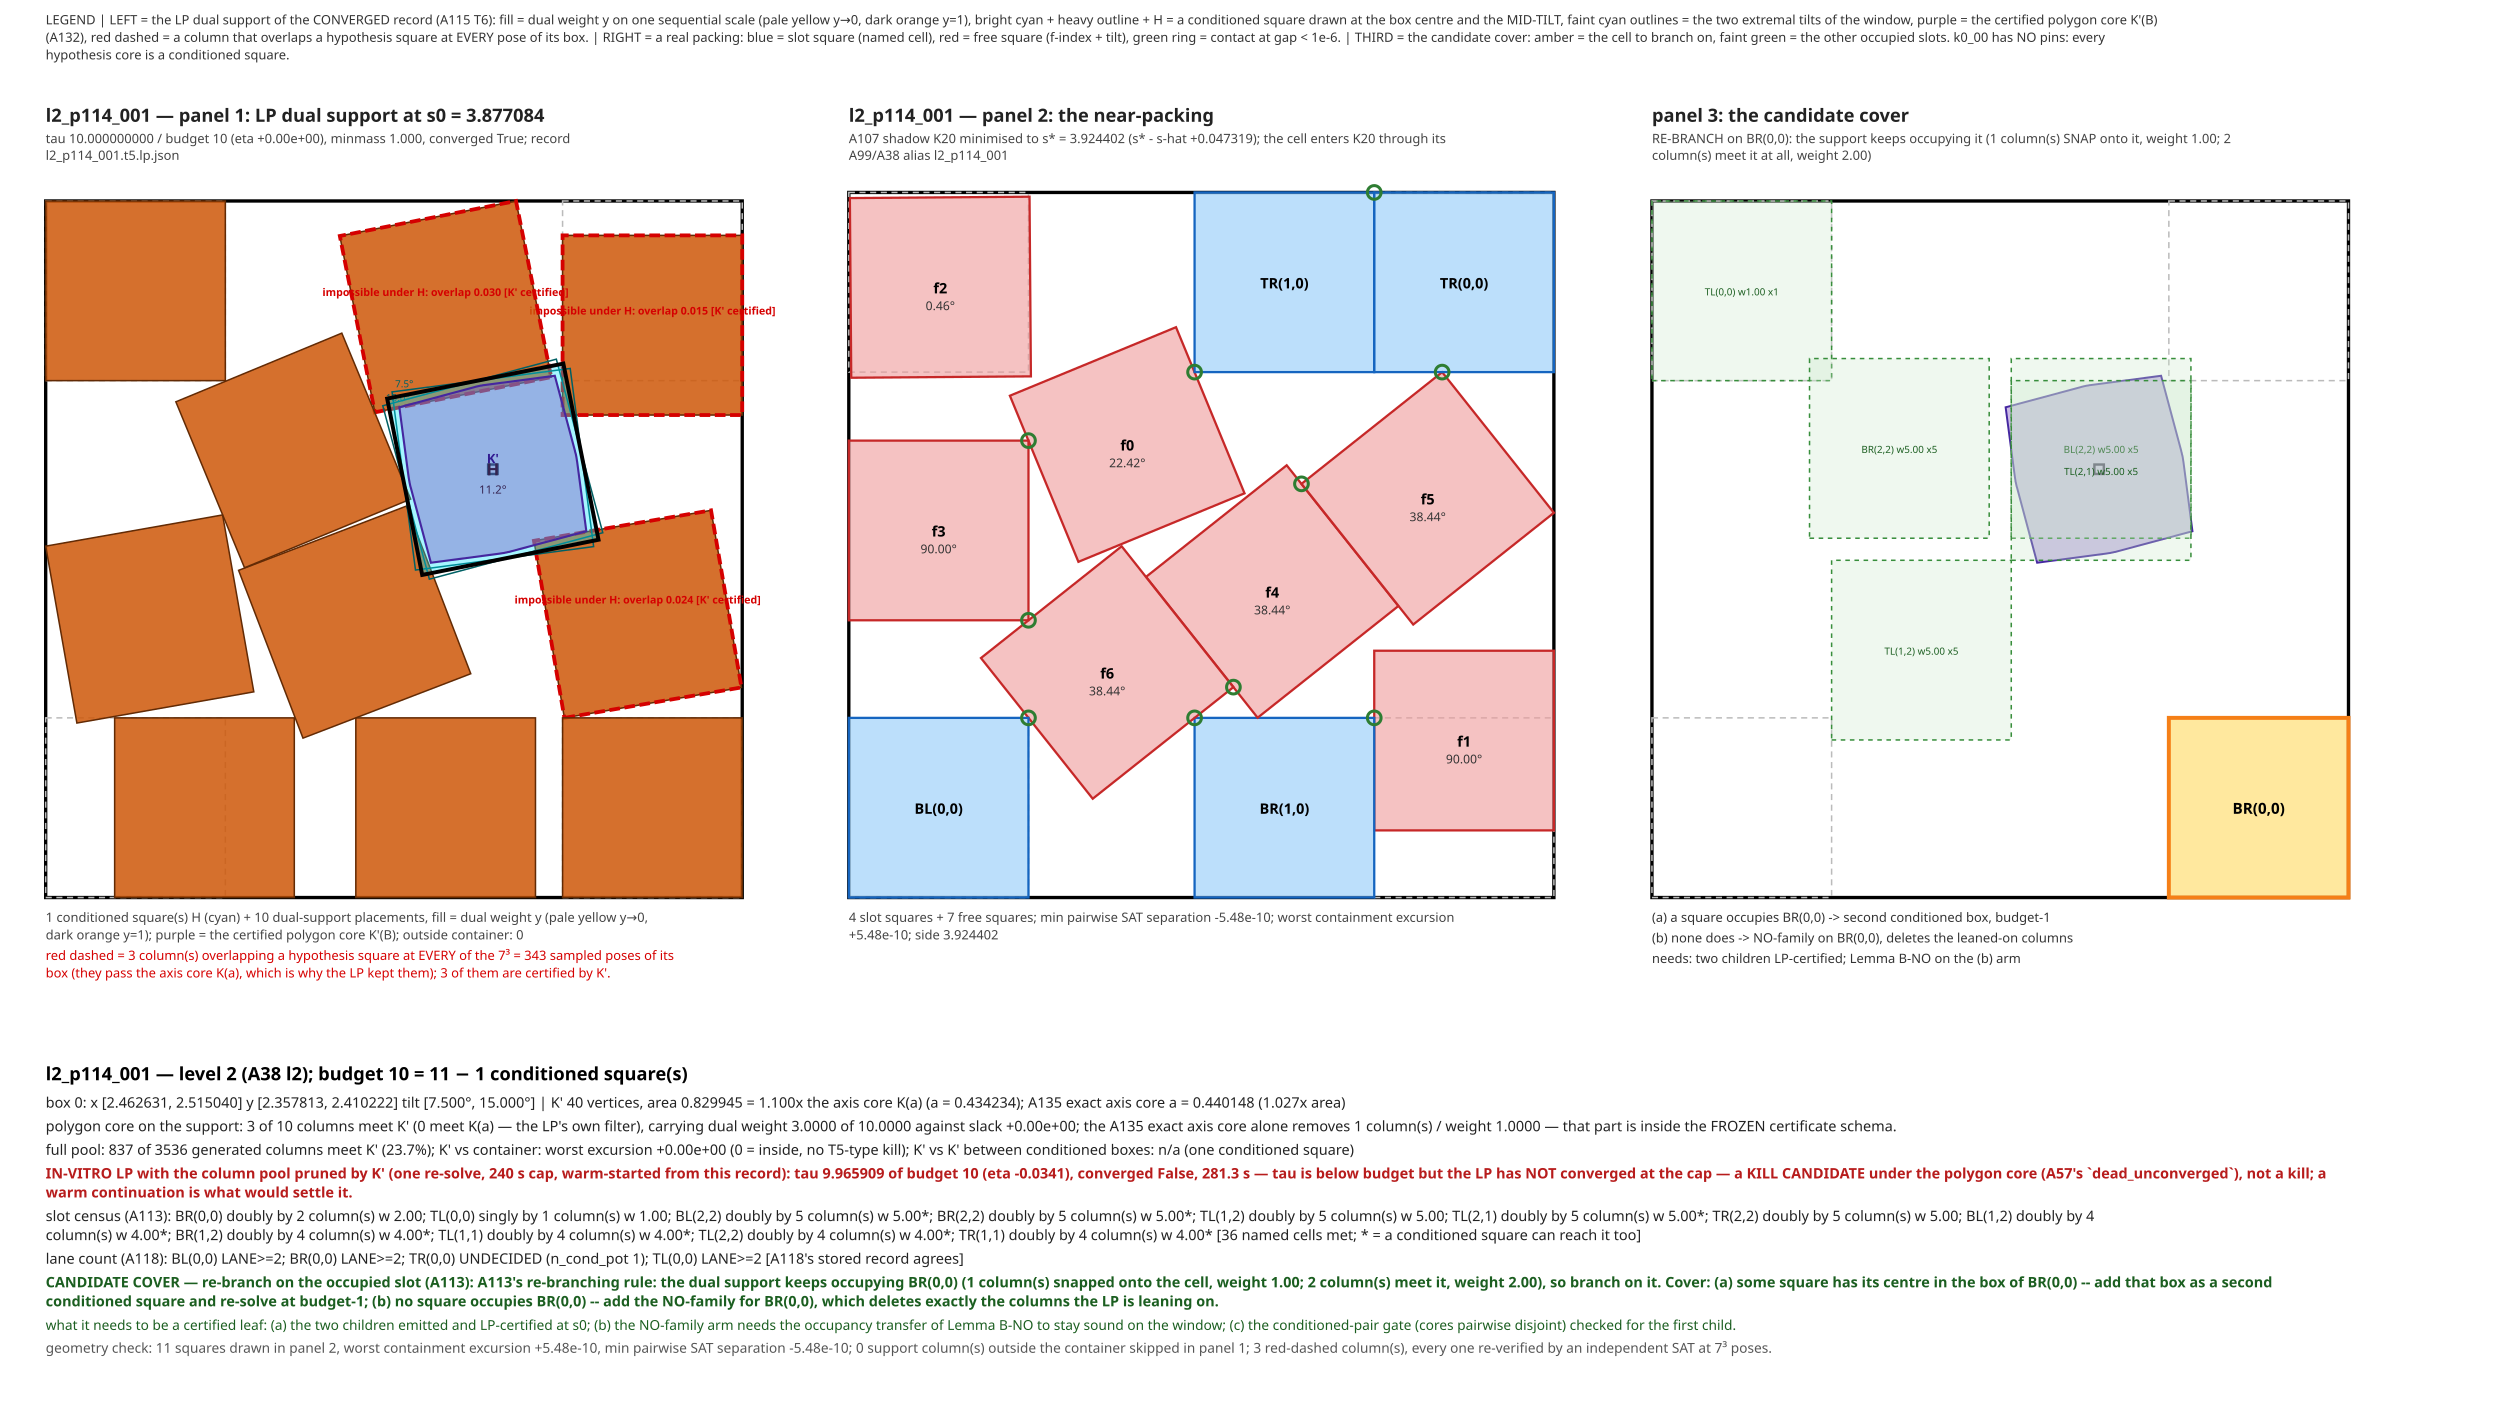
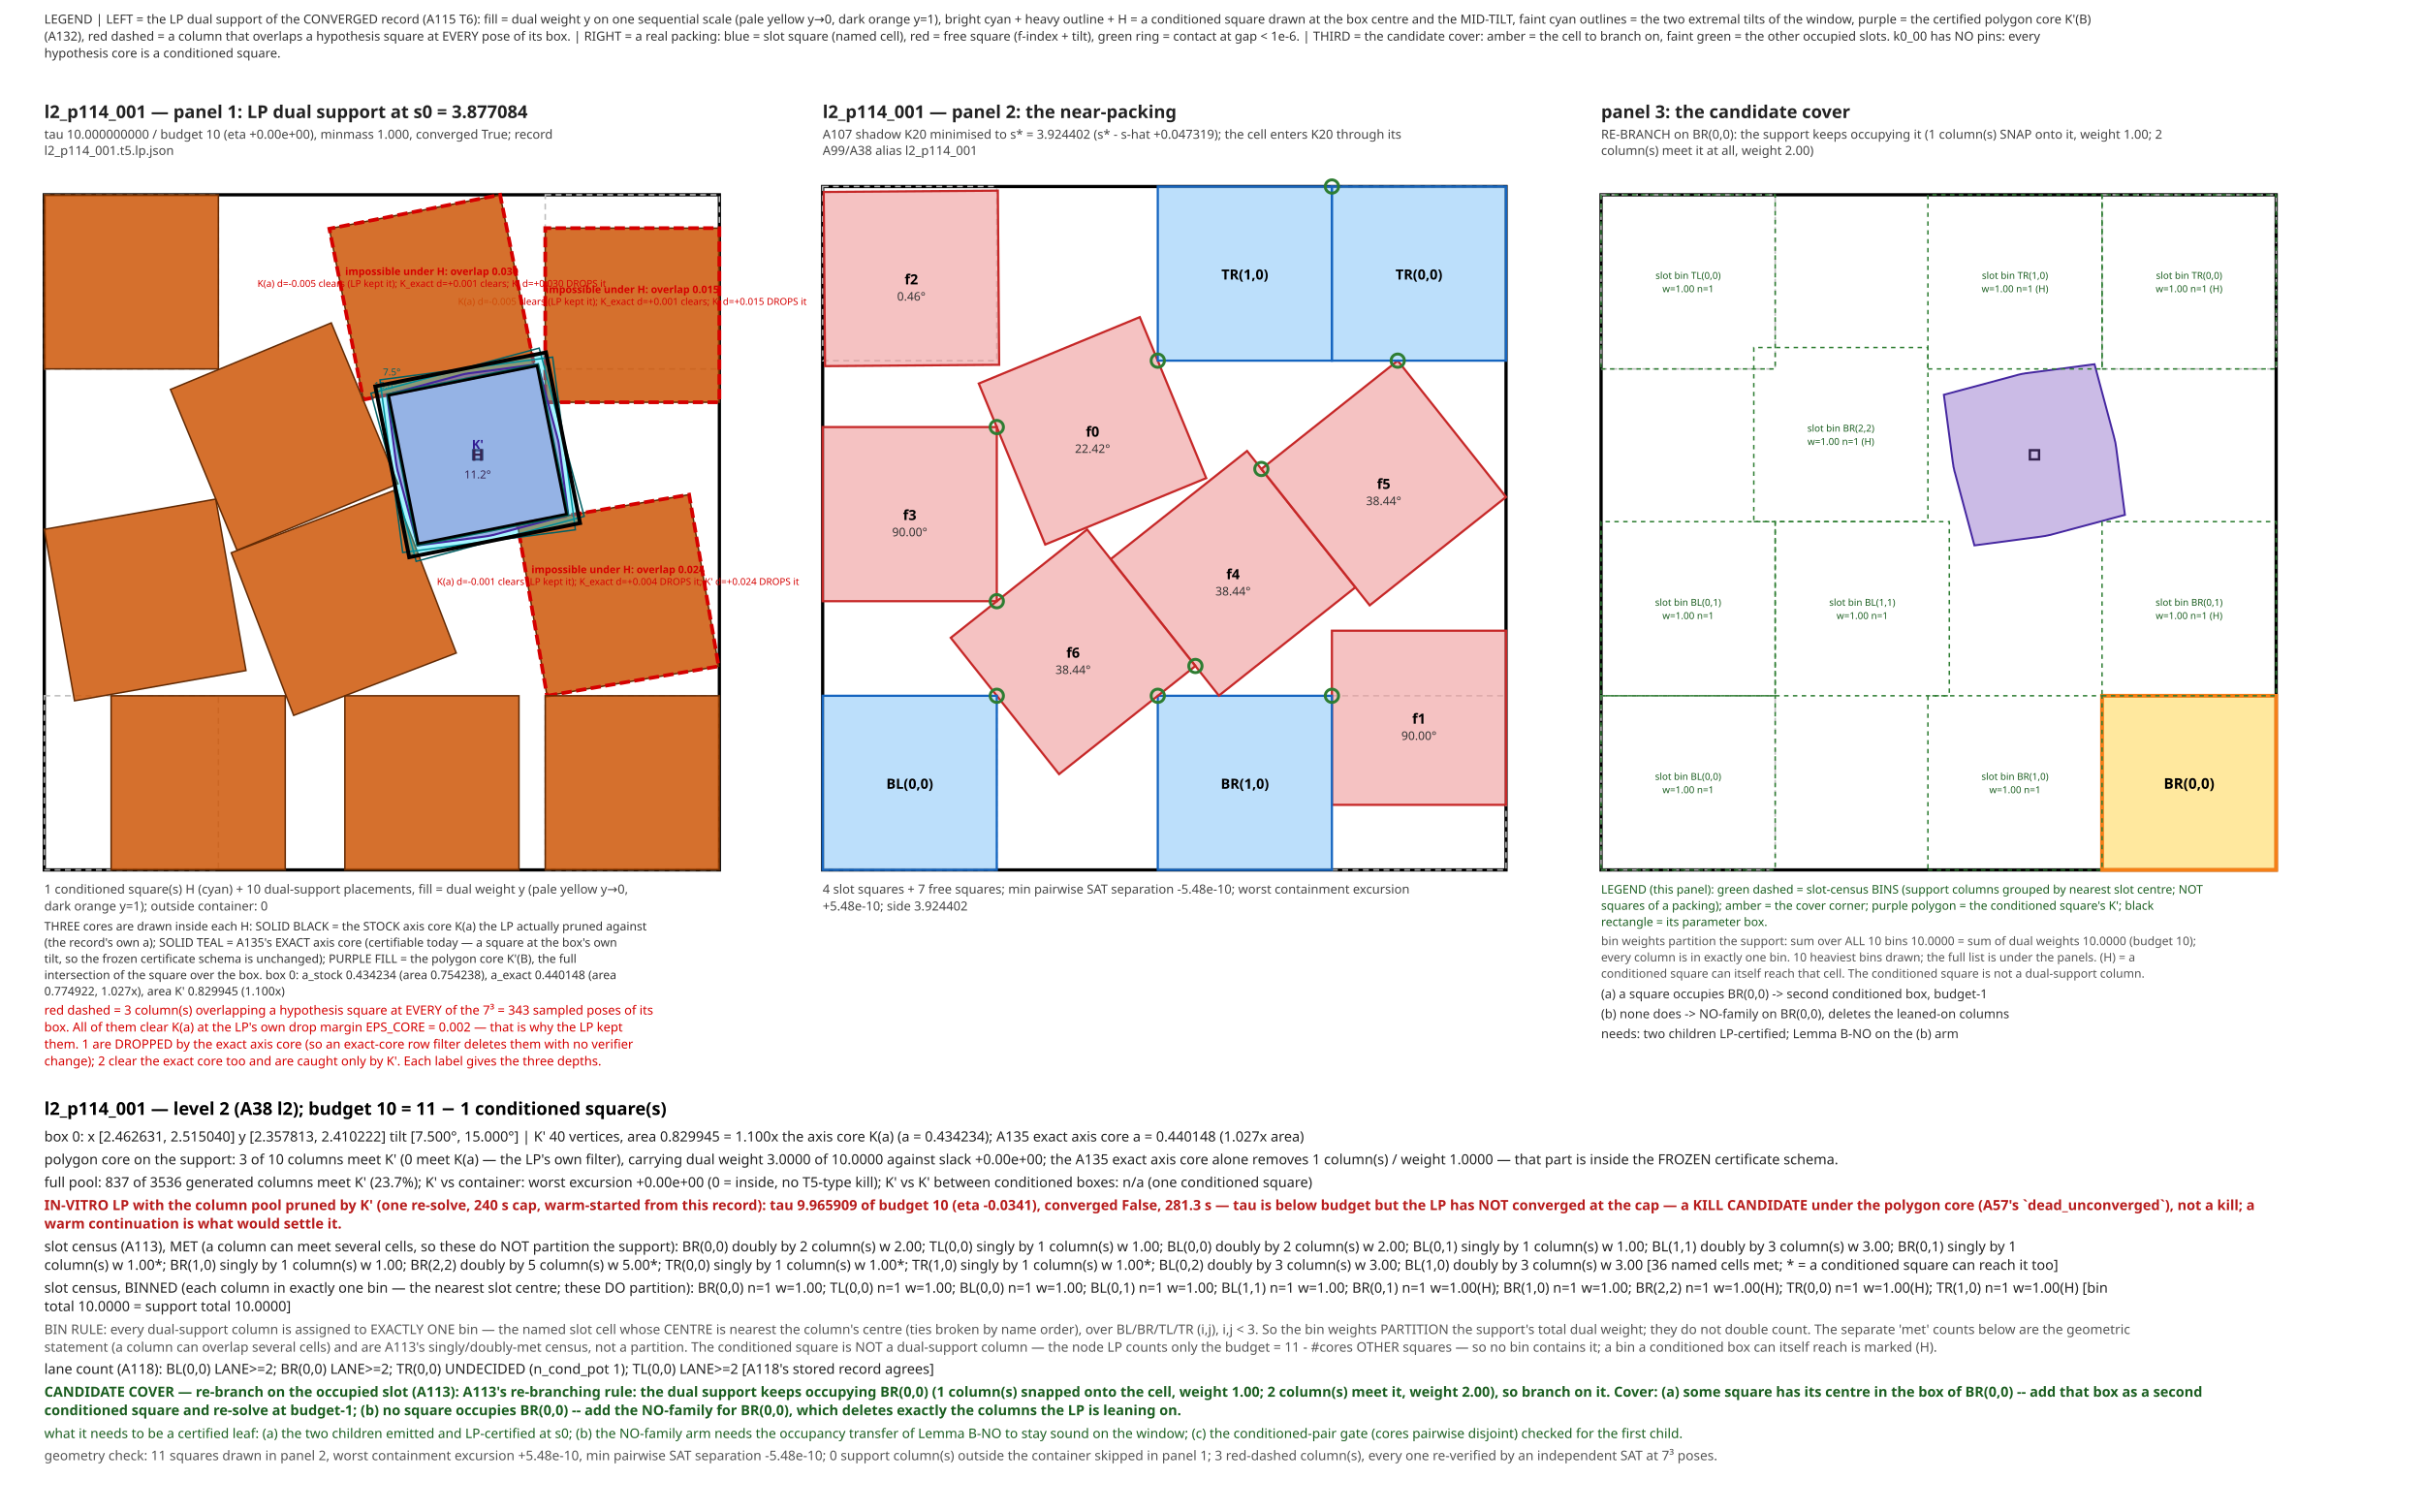
- <svg xmlns="http://www.w3.org/2000/svg" width="1642" height="923" font-family="Segoe UI, sans-serif" style="background:#fff">
+ <svg xmlns="http://www.w3.org/2000/svg" width="1642" height="1024" font-family="Segoe UI, sans-serif" style="background:#fff">
  <text x="30.0" y="16.0" font-size="8.5" fill="#333" text-anchor="start">LEGEND | LEFT = the LP dual support of the CONVERGED record (A115 T6): fill = dual weight y on one sequential scale (pale yellow y→0, dark orange y=1), bright cyan + heavy outline + H = a conditioned square drawn at the box centre and the MID-TILT, faint cyan outlines = the two extremal tilts of the window, purple = the certified polygon core K'(B)</text>
  <text x="30.0" y="27.5" font-size="8.5" fill="#333" text-anchor="start">(A132), red dashed = a column that overlaps a hypothesis square at EVERY pose of its box. | RIGHT = a real packing: blue = slot square (named cell), red = free square (f-index + tilt), green ring = contact at gap &lt; 1e-6. | THIRD = the candidate cover: amber = the cell to branch on, faint green = the other occupied slots. k0_00 has NO pins: every</text>
  <text x="30.0" y="39.0" font-size="8.5" fill="#333" text-anchor="start">hypothesis core is a conditioned square.</text>
  <text x="30.0" y="80.0" font-size="12" fill="#222" text-anchor="start" font-weight="bold">l2_p114_001 — panel 1: LP dual support at s0 = 3.877084</text>
  <text x="30.0" y="94.0" font-size="8.5" fill="#444" text-anchor="start">tau 10.000000000 / budget 10 (eta +0.00e+00), minmass 1.000, converged True; record</text>
  <text x="30.0" y="105.0" font-size="8.5" fill="#444" text-anchor="start">l2_p114_001.t5.lp.json</text>
  <rect x="30" y="132.0" width="457.5" height="457.5" fill="none" stroke="#000" stroke-width="2.2" />
  <rect x="30.0" y="471.5" width="118" height="118" fill="none" stroke="#bbb" stroke-width="1" stroke-dasharray="4,3" />
  <rect x="369.5" y="471.5" width="118" height="118" fill="none" stroke="#bbb" stroke-width="1" stroke-dasharray="4,3" />
  <rect x="30.0" y="132.0" width="118" height="118" fill="none" stroke="#bbb" stroke-width="1" stroke-dasharray="4,3" />
  <rect x="369.5" y="132.0" width="118" height="118" fill="none" stroke="#bbb" stroke-width="1" stroke-dasharray="4,3" />
  <polygon points="30.0,250.0 148.0,250.0 148.0,132.0 30.0,132.0" fill="hsl(24,92%,42%)" fill-opacity="0.85" stroke="hsl(24,92%,20%)" stroke-width="1.0" />
  <polygon points="370.7,471.5 487.0,451.5 467.0,335.2 350.7,355.2" fill="hsl(24,92%,42%)" fill-opacity="0.85" stroke="hsl(24,92%,20%)" stroke-width="1.0" />
  <polygon points="370.7,471.5 487.0,451.5 467.0,335.2 350.7,355.2" fill="none" fill-opacity="0.00" stroke="#d50000" stroke-width="2.5" stroke-dasharray="7,3" />
-   <text x="418.8" y="396.4" font-size="7.0" fill="#d50000" text-anchor="middle" font-weight="bold">impossible under H: overlap 0.024  [K' certified]</text>
+   <text x="418.8" y="388.4" font-size="7.0" fill="#d50000" text-anchor="middle" font-weight="bold">impossible under H: overlap 0.024</text>
+   <text x="418.8" y="396.4" font-size="6.5" fill="#d50000" text-anchor="middle">K(a) d=-0.001 clears (LP kept it); K_exact d=+0.004 DROPS it; K' d=+0.024 DROPS it</text>
  <polygon points="75.3,589.5 193.3,589.5 193.3,471.5 75.3,471.5" fill="hsl(24,92%,42%)" fill-opacity="0.85" stroke="hsl(24,92%,20%)" stroke-width="1.0" />
  <polygon points="233.7,589.5 351.7,589.5 351.7,471.5 233.7,471.5" fill="hsl(24,92%,42%)" fill-opacity="0.85" stroke="hsl(24,92%,20%)" stroke-width="1.0" />
  <polygon points="199.0,484.8 309.2,442.5 266.9,332.4 156.7,374.6" fill="hsl(24,92%,42%)" fill-opacity="0.85" stroke="hsl(24,92%,20%)" stroke-width="1.0" />
  <polygon points="369.5,272.6 487.5,272.6 487.5,154.6 369.5,154.6" fill="hsl(24,92%,42%)" fill-opacity="0.85" stroke="hsl(24,92%,20%)" stroke-width="1.0" />
  <polygon points="369.5,272.6 487.5,272.6 487.5,154.6 369.5,154.6" fill="none" fill-opacity="0.00" stroke="#d50000" stroke-width="2.5" stroke-dasharray="7,3" />
-   <text x="428.5" y="206.6" font-size="7.0" fill="#d50000" text-anchor="middle" font-weight="bold">impossible under H: overlap 0.015  [K' certified]</text>
+   <text x="428.5" y="198.6" font-size="7.0" fill="#d50000" text-anchor="middle" font-weight="bold">impossible under H: overlap 0.015</text>
+   <text x="428.5" y="206.6" font-size="6.5" fill="#d50000" text-anchor="middle">K(a) d=-0.005 clears (LP kept it); K_exact d=+0.001 clears; K' d=+0.015 DROPS it</text>
  <polygon points="50.5,474.9 166.7,454.4 146.2,338.2 30.0,358.7" fill="hsl(24,92%,42%)" fill-opacity="0.85" stroke="hsl(24,92%,20%)" stroke-width="1.0" />
  <polygon points="369.5,589.5 487.5,589.5 487.5,471.5 369.5,471.5" fill="hsl(24,92%,42%)" fill-opacity="0.85" stroke="hsl(24,92%,20%)" stroke-width="1.0" />
  <polygon points="246.2,270.8 362.0,247.7 338.9,132.0 223.2,155.0" fill="hsl(24,92%,42%)" fill-opacity="0.85" stroke="hsl(24,92%,20%)" stroke-width="1.0" />
  <polygon points="246.2,270.8 362.0,247.7 338.9,132.0 223.2,155.0" fill="none" fill-opacity="0.00" stroke="#d50000" stroke-width="2.5" stroke-dasharray="7,3" />
-   <text x="292.6" y="194.4" font-size="7.0" fill="#d50000" text-anchor="middle" font-weight="bold">impossible under H: overlap 0.030  [K' certified]</text>
+   <text x="292.6" y="186.4" font-size="7.0" fill="#d50000" text-anchor="middle" font-weight="bold">impossible under H: overlap 0.030</text>
+   <text x="292.6" y="194.4" font-size="6.5" fill="#d50000" text-anchor="middle">K(a) d=-0.005 clears (LP kept it); K_exact d=+0.001 clears; K' d=+0.030 DROPS it</text>
  <polygon points="160.6,372.9 269.7,327.8 224.5,218.8 115.5,263.9" fill="hsl(24,92%,42%)" fill-opacity="0.85" stroke="hsl(24,92%,20%)" stroke-width="1.0" />
  <rect x="320.6" y="305.1" width="6.2" height="6.2" fill="none" stroke="#000" stroke-width="1.6" />
  <polygon points="272.9,374.4 389.9,359.0 374.5,242.0 257.5,257.4" fill="#00e5ff" fill-opacity="0.00" stroke="#006064" stroke-width="1.0" />
  <text x="259.5" y="254.4" font-size="6.5" fill="#006064" text-anchor="start">7.5°</text>
  <polygon points="282.0,380.4 395.9,349.9 365.4,235.9 251.4,266.5" fill="#00e5ff" fill-opacity="0.00" stroke="#006064" stroke-width="1.0" />
  <text x="253.4" y="263.5" font-size="6.5" fill="#006064" text-anchor="start">15.0°</text>
  <polygon points="277.3,377.6 393.1,354.5 370.0,238.8 254.3,261.8" fill="#00e5ff" fill-opacity="0.35" stroke="#000" stroke-width="2.6" />
  <text x="323.7" y="312.2" font-size="11" fill="#000" text-anchor="middle" font-weight="bold">H</text>
  <text x="323.7" y="324.2" font-size="7.5" fill="#000" text-anchor="middle">11.2°</text>
  <polygon points="262.3,267.5 268.3,312.8 268.5,314.1 268.7,315.3 268.9,316.3 269.0,317.0 269.2,317.9 269.4,318.9 269.6,319.7 269.8,320.3 283.0,369.6 328.3,363.6 328.9,363.5 330.2,363.3 331.0,363.2 331.8,363.0 332.9,362.8 333.6,362.6 334.4,362.5 335.8,362.1 385.1,348.9 379.1,303.5 378.9,302.3 378.8,301.6 378.6,300.3 378.4,299.3 378.2,298.3 378.0,297.6 377.7,296.6 377.6,296.0 364.4,246.8 319.0,252.8 318.3,252.9 317.3,253.0 316.5,253.2 315.6,253.3 314.7,253.5 313.8,253.7 312.5,254.0 311.5,254.3" fill="#7e57c2" fill-opacity="0.42" stroke="#4527a0" stroke-width="1.4" />
+   <polygon points="282.9,369.3 384.8,349.0 364.5,247.1 262.6,267.4" fill="none" fill-opacity="0.00" stroke="#00695c" stroke-width="1.8" />
+   <polygon points="283.4,368.4 383.9,348.4 363.9,247.9 263.4,267.9" fill="none" fill-opacity="0.00" stroke="#000000" stroke-width="1.8" />
  <text x="323.7" y="304.2" font-size="8.5" fill="#311b92" text-anchor="middle" font-weight="bold">K'</text>
  <text x="30.0" y="605.5" font-size="8.5" fill="#444" text-anchor="start">1 conditioned square(s) H (cyan) + 10 dual-support placements, fill = dual weight y (pale yellow y→0,</text>
-   <text x="30.0" y="617.0" font-size="8.5" fill="#444" text-anchor="start">dark orange y=1); purple = the certified polygon core K'(B); outside container: 0</text>
-   <text x="30.0" y="630.5" font-size="8.5" fill="#d50000" text-anchor="start">red dashed = 3 column(s) overlapping a hypothesis square at EVERY of the 7³ = 343 sampled poses of its</text>
-   <text x="30.0" y="642.0" font-size="8.5" fill="#d50000" text-anchor="start">box (they pass the axis core K(a), which is why the LP kept them); 3 of them are certified by K'.</text>
+   <text x="30.0" y="617.0" font-size="8.5" fill="#444" text-anchor="start">dark orange y=1); outside container: 0</text>
+   <text x="30.0" y="630.5" font-size="8.0" fill="#333" text-anchor="start">THREE cores are drawn inside each H: SOLID BLACK = the STOCK axis core K(a) the LP actually pruned against</text>
+   <text x="30.0" y="641.5" font-size="8.0" fill="#333" text-anchor="start">(the record's own a); SOLID TEAL = A135's EXACT axis core (certifiable today — a square at the box's own</text>
+   <text x="30.0" y="652.5" font-size="8.0" fill="#333" text-anchor="start">tilt, so the frozen certificate schema is unchanged); PURPLE FILL = the polygon core K'(B), the full</text>
+   <text x="30.0" y="663.5" font-size="8.0" fill="#333" text-anchor="start">intersection of the square over the box. box 0: a_stock 0.434234 (area 0.754238), a_exact 0.440148 (area</text>
+   <text x="30.0" y="674.5" font-size="8.0" fill="#333" text-anchor="start">0.774922, 1.027x), area K' 0.829945 (1.100x)</text>
+   <text x="30.0" y="687.5" font-size="8.5" fill="#d50000" text-anchor="start">red dashed = 3 column(s) overlapping a hypothesis square at EVERY of the 7³ = 343 sampled poses of its</text>
+   <text x="30.0" y="699.0" font-size="8.5" fill="#d50000" text-anchor="start">box. All of them clear K(a) at the LP's own drop margin EPS_CORE = 0.002 — that is why the LP kept</text>
+   <text x="30.0" y="710.5" font-size="8.5" fill="#d50000" text-anchor="start">them. 1 are DROPPED by the exact axis core (so an exact-core row filter deletes them with no verifier</text>
+   <text x="30.0" y="722.0" font-size="8.5" fill="#d50000" text-anchor="start">change); 2 clear the exact core too and are caught only by K'. Each label gives the three depths.</text>
  <text x="557.5" y="80.0" font-size="12" fill="#222" text-anchor="start" font-weight="bold">l2_p114_001 — panel 2: the near-packing</text>
  <text x="557.5" y="94.0" font-size="8.5" fill="#444" text-anchor="start">A107 shadow K20 minimised to s* = 3.924402 (s* - s-hat +0.047319); the cell enters K20 through its</text>
  <text x="557.5" y="105.0" font-size="8.5" fill="#444" text-anchor="start">A99/A38 alias l2_p114_001</text>
  <rect x="557.496" y="126.4" width="463.1" height="463.1" fill="none" stroke="#000" stroke-width="2.2" />
  <rect x="557.5" y="471.5" width="118" height="118" fill="none" stroke="#bbb" stroke-width="1" stroke-dasharray="4,3" />
  <rect x="902.6" y="471.5" width="118" height="118" fill="none" stroke="#bbb" stroke-width="1" stroke-dasharray="4,3" />
  <rect x="557.5" y="126.4" width="118" height="118" fill="none" stroke="#bbb" stroke-width="1" stroke-dasharray="4,3" />
  <rect x="902.6" y="126.4" width="118" height="118" fill="none" stroke="#bbb" stroke-width="1" stroke-dasharray="4,3" />
  <polygon points="708.3,369.0 817.4,324.0 772.4,214.9 663.3,259.9" fill="#ef9a9a" fill-opacity="0.60" stroke="#c62828" stroke-width="1.5" />
  <text x="740.4" y="295.9" font-size="9.5" fill="#000" text-anchor="middle" font-weight="bold">f0</text>
  <text x="740.4" y="306.9" font-size="8" fill="#333" text-anchor="middle">22.42°</text>
  <polygon points="784.6,244.4 902.6,244.4 902.6,126.4 784.6,126.4" fill="#90caf9" fill-opacity="0.60" stroke="#1565c0" stroke-width="1.5" />
  <text x="843.6" y="189.4" font-size="9.5" fill="#000" text-anchor="middle" font-weight="bold">TR(1,0)</text>
  <polygon points="902.6,545.4 1020.6,545.4 1020.6,427.4 902.6,427.4" fill="#ef9a9a" fill-opacity="0.60" stroke="#c62828" stroke-width="1.5" />
  <text x="961.6" y="490.4" font-size="9.5" fill="#000" text-anchor="middle" font-weight="bold">f1</text>
  <text x="961.6" y="501.4" font-size="8" fill="#333" text-anchor="middle">90.00°</text>
  <polygon points="559.1,248.1 677.1,247.2 676.2,129.2 558.2,130.1" fill="#ef9a9a" fill-opacity="0.60" stroke="#c62828" stroke-width="1.5" />
  <text x="617.6" y="192.7" font-size="9.5" fill="#000" text-anchor="middle" font-weight="bold">f2</text>
  <text x="617.6" y="203.7" font-size="8" fill="#333" text-anchor="middle">0.46°</text>
  <polygon points="784.6,589.5 902.6,589.5 902.6,471.5 784.6,471.5" fill="#90caf9" fill-opacity="0.60" stroke="#1565c0" stroke-width="1.5" />
  <text x="843.6" y="534.5" font-size="9.5" fill="#000" text-anchor="middle" font-weight="bold">BR(1,0)</text>
  <polygon points="557.5,407.4 675.5,407.4 675.5,289.4 557.5,289.4" fill="#ef9a9a" fill-opacity="0.60" stroke="#c62828" stroke-width="1.5" />
  <text x="616.5" y="352.4" font-size="9.5" fill="#000" text-anchor="middle" font-weight="bold">f3</text>
  <text x="616.5" y="363.4" font-size="8" fill="#333" text-anchor="middle">90.00°</text>
  <polygon points="826.0,471.4 918.5,398.0 845.1,305.6 752.7,378.9" fill="#ef9a9a" fill-opacity="0.60" stroke="#c62828" stroke-width="1.5" />
  <text x="835.6" y="392.5" font-size="9.5" fill="#000" text-anchor="middle" font-weight="bold">f4</text>
  <text x="835.6" y="403.5" font-size="8" fill="#333" text-anchor="middle">38.44°</text>
  <polygon points="928.2,410.2 1020.6,336.8 947.2,244.4 854.8,317.8" fill="#ef9a9a" fill-opacity="0.60" stroke="#c62828" stroke-width="1.5" />
  <text x="937.7" y="331.3" font-size="9.5" fill="#000" text-anchor="middle" font-weight="bold">f5</text>
  <text x="937.7" y="342.3" font-size="8" fill="#333" text-anchor="middle">38.44°</text>
  <polygon points="717.7,524.6 810.1,451.3 736.7,358.8 644.3,432.2" fill="#ef9a9a" fill-opacity="0.60" stroke="#c62828" stroke-width="1.5" />
  <text x="727.2" y="445.7" font-size="9.5" fill="#000" text-anchor="middle" font-weight="bold">f6</text>
  <text x="727.2" y="456.7" font-size="8" fill="#333" text-anchor="middle">38.44°</text>
  <polygon points="557.5,589.5 675.5,589.5 675.5,471.5 557.5,471.5" fill="#90caf9" fill-opacity="0.60" stroke="#1565c0" stroke-width="1.5" />
  <text x="616.5" y="534.5" font-size="9.5" fill="#000" text-anchor="middle" font-weight="bold">BL(0,0)</text>
  <polygon points="902.6,244.4 1020.6,244.4 1020.6,126.4 902.6,126.4" fill="#90caf9" fill-opacity="0.60" stroke="#1565c0" stroke-width="1.5" />
  <text x="961.6" y="189.4" font-size="9.5" fill="#000" text-anchor="middle" font-weight="bold">TR(0,0)</text>
  <circle cx="784.6" cy="244.4" r="4.5" fill="none" stroke="#2e7d32" stroke-width="2" />
  <circle cx="675.5" cy="289.4" r="4.5" fill="none" stroke="#2e7d32" stroke-width="2" />
  <circle cx="902.6" cy="126.4" r="4.5" fill="none" stroke="#2e7d32" stroke-width="2" />
  <circle cx="902.6" cy="471.5" r="4.5" fill="none" stroke="#2e7d32" stroke-width="2" />
  <circle cx="784.6" cy="471.5" r="4.5" fill="none" stroke="#2e7d32" stroke-width="2" />
  <circle cx="675.5" cy="407.4" r="4.5" fill="none" stroke="#2e7d32" stroke-width="2" />
  <circle cx="854.8" cy="317.8" r="4.5" fill="none" stroke="#2e7d32" stroke-width="2" />
  <circle cx="810.1" cy="451.3" r="4.5" fill="none" stroke="#2e7d32" stroke-width="2" />
  <circle cx="947.2" cy="244.4" r="4.5" fill="none" stroke="#2e7d32" stroke-width="2" />
  <circle cx="675.5" cy="471.5" r="4.5" fill="none" stroke="#2e7d32" stroke-width="2" />
  <text x="557.5" y="605.5" font-size="8.5" fill="#444" text-anchor="start">4 slot squares + 7 free squares; min pairwise SAT separation -5.48e-10; worst containment excursion</text>
  <text x="557.5" y="617.0" font-size="8.5" fill="#444" text-anchor="start">+5.48e-10; side 3.924402</text>
  <text x="1085.0" y="80.0" font-size="12" fill="#222" text-anchor="start" font-weight="bold">panel 3: the candidate cover</text>
  <text x="1085.0" y="94.0" font-size="8.5" fill="#444" text-anchor="start">RE-BRANCH on BR(0,0): the support keeps occupying it (1 column(s) SNAP onto it, weight 1.00; 2</text>
  <text x="1085.0" y="105.0" font-size="8.5" fill="#444" text-anchor="start">column(s) meet it at all, weight 2.00)</text>
  <rect x="1084.992" y="132.0" width="457.5" height="457.5" fill="none" stroke="#000" stroke-width="2.2" />
  <rect x="1085.0" y="471.5" width="118" height="118" fill="none" stroke="#bbb" stroke-width="1" stroke-dasharray="4,3" />
  <rect x="1424.5" y="471.5" width="118" height="118" fill="none" stroke="#bbb" stroke-width="1" stroke-dasharray="4,3" />
  <rect x="1085.0" y="132.0" width="118" height="118" fill="none" stroke="#bbb" stroke-width="1" stroke-dasharray="4,3" />
  <rect x="1424.5" y="132.0" width="118" height="118" fill="none" stroke="#bbb" stroke-width="1" stroke-dasharray="4,3" />
  <rect x="1375.6" y="305.1" width="6.2" height="6.2" fill="none" stroke="#000" stroke-width="1.6" />
  <polygon points="1317.3,267.5 1323.3,312.8 1323.5,314.1 1323.7,315.3 1323.8,316.3 1324.0,317.0 1324.2,317.9 1324.4,318.9 1324.6,319.7 1324.8,320.3 1338.0,369.6 1383.3,363.6 1383.9,363.5 1385.2,363.3 1386.0,363.2 1386.8,363.0 1387.9,362.8 1388.6,362.6 1389.4,362.5 1390.8,362.1 1440.0,348.9 1434.1,303.5 1433.9,302.3 1433.8,301.6 1433.6,300.3 1433.4,299.3 1433.1,298.3 1433.0,297.6 1432.7,296.6 1432.6,296.0 1419.4,246.8 1374.0,252.8 1373.3,252.9 1372.3,253.0 1371.5,253.2 1370.6,253.3 1369.7,253.5 1368.8,253.7 1367.5,254.0 1366.5,254.3" fill="#7e57c2" fill-opacity="0.40" stroke="#4527a0" stroke-width="1.3" />
  <polygon points="1424.5,589.5 1542.5,589.5 1542.5,471.5 1424.5,471.5" fill="#ffd54f" fill-opacity="0.55" stroke="#f57f17" stroke-width="2.6" />
  <text x="1483.5" y="534.5" font-size="10" fill="#000" text-anchor="middle" font-weight="bold">BR(0,0)</text>
-   <polygon points="1085.0,250.0 1203.0,250.0 1203.0,132.0 1085.0,132.0" fill="#c8e6c9" fill-opacity="0.30" stroke="#388e3c" stroke-width="1.0" stroke-dasharray="3,3" />
-   <text x="1144.0" y="194.0" font-size="6.5" fill="#1b5e20" text-anchor="middle">TL(0,0) w1.00 x1</text>
-   <polygon points="1321.0,353.5 1439.0,353.5 1439.0,235.5 1321.0,235.5" fill="#c8e6c9" fill-opacity="0.30" stroke="#388e3c" stroke-width="1.0" stroke-dasharray="3,3" />
-   <text x="1380.0" y="297.5" font-size="6.5" fill="#1b5e20" text-anchor="middle">BL(2,2) w5.00 x5</text>
-   <polygon points="1188.5,353.5 1306.5,353.5 1306.5,235.5 1188.5,235.5" fill="#c8e6c9" fill-opacity="0.30" stroke="#388e3c" stroke-width="1.0" stroke-dasharray="3,3" />
-   <text x="1247.5" y="297.5" font-size="6.5" fill="#1b5e20" text-anchor="middle">BR(2,2) w5.00 x5</text>
-   <polygon points="1203.0,486.0 1321.0,486.0 1321.0,368.0 1203.0,368.0" fill="#c8e6c9" fill-opacity="0.30" stroke="#388e3c" stroke-width="1.0" stroke-dasharray="3,3" />
-   <text x="1262.0" y="430.0" font-size="6.5" fill="#1b5e20" text-anchor="middle">TL(1,2) w5.00 x5</text>
-   <polygon points="1321.0,368.0 1439.0,368.0 1439.0,250.0 1321.0,250.0" fill="#c8e6c9" fill-opacity="0.30" stroke="#388e3c" stroke-width="1.0" stroke-dasharray="3,3" />
-   <text x="1380.0" y="312.0" font-size="6.5" fill="#1b5e20" text-anchor="middle">TL(2,1) w5.00 x5</text>
-   <text x="1085.0" y="605.5" font-size="8.5" fill="#333" text-anchor="start">(a) a square occupies BR(0,0) -&gt; second conditioned box, budget-1</text>
-   <text x="1085.0" y="619.0" font-size="8.5" fill="#333" text-anchor="start">(b) none does -&gt; NO-family on BR(0,0), deletes the leaned-on columns</text>
-   <text x="1085.0" y="632.5" font-size="8.5" fill="#333" text-anchor="start">needs: two children LP-certified; Lemma B-NO on the (b) arm</text>
-   <text x="30.0" y="709.5" font-size="12" fill="#000" text-anchor="start" font-weight="bold">l2_p114_001 — level 2 (A38 l2); budget 10 = 11 − 1 conditioned square(s)</text>
-   <text x="30.0" y="727.5" font-size="9.5" fill="#222" text-anchor="start">box 0: x [2.462631, 2.515040] y [2.357813, 2.410222] tilt [7.500°, 15.000°] | K' 40 vertices, area 0.829945 = 1.100x the axis core K(a) (a = 0.434234); A135 exact axis core a = 0.440148 (1.027x area)</text>
-   <text x="30.0" y="743.0" font-size="9.5" fill="#222" text-anchor="start">polygon core on the support: 3 of 10 columns meet K' (0 meet K(a) — the LP's own filter), carrying dual weight 3.0000 of 10.0000 against slack +0.00e+00; the A135 exact axis core alone removes 1 column(s) / weight 1.0000 — that part is inside the FROZEN certificate schema.</text>
-   <text x="30.0" y="758.5" font-size="9.5" fill="#222" text-anchor="start">full pool: 837 of 3536 generated columns meet K' (23.7%); K' vs container: worst excursion +0.00e+00 (0 = inside, no T5-type kill); K' vs K' between conditioned boxes: n/a (one conditioned square)</text>
-   <text x="30.0" y="774.0" font-size="9.5" fill="#b71c1c" text-anchor="start" font-weight="bold">IN-VITRO LP with the column pool pruned by K' (one re-solve, 240 s cap, warm-started from this record): tau 9.965909 of budget 10 (eta -0.0341), converged False, 281.3 s — tau is below budget but the LP has NOT converged at the cap — a KILL CANDIDATE under the polygon core (A57's `dead_unconverged`), not a kill; a</text>
-   <text x="30.0" y="786.5" font-size="9.5" fill="#b71c1c" text-anchor="start" font-weight="bold">warm continuation is what would settle it.</text>
-   <text x="30.0" y="802.0" font-size="9.5" fill="#222" text-anchor="start">slot census (A113): BR(0,0) doubly by 2 column(s) w 2.00; TL(0,0) singly by 1 column(s) w 1.00; BL(2,2) doubly by 5 column(s) w 5.00*; BR(2,2) doubly by 5 column(s) w 5.00*; TL(1,2) doubly by 5 column(s) w 5.00; TL(2,1) doubly by 5 column(s) w 5.00*; TR(2,2) doubly by 5 column(s) w 5.00; BL(1,2) doubly by 4</text>
-   <text x="30.0" y="814.5" font-size="9.5" fill="#222" text-anchor="start">column(s) w 4.00*; BR(1,2) doubly by 4 column(s) w 4.00*; TL(1,1) doubly by 4 column(s) w 4.00*; TL(2,2) doubly by 4 column(s) w 4.00*; TR(1,1) doubly by 4 column(s) w 4.00* [36 named cells met; * = a conditioned square can reach it too]</text>
-   <text x="30.0" y="830.0" font-size="9.5" fill="#222" text-anchor="start">lane count (A118): BL(0,0) LANE&gt;=2; BR(0,0) LANE&gt;=2; TR(0,0) UNDECIDED (n_cond_pot 1); TL(0,0) LANE&gt;=2 [A118's stored record agrees]</text>
-   <text x="30.0" y="845.5" font-size="9.5" fill="#1b5e20" text-anchor="start" font-weight="bold">CANDIDATE COVER — re-branch on the occupied slot (A113): A113's re-branching rule: the dual support keeps occupying BR(0,0) (1 column(s) snapped onto the cell, weight 1.00; 2 column(s) meet it, weight 2.00), so branch on it. Cover: (a) some square has its centre in the box of BR(0,0) -- add that box as a second</text>
-   <text x="30.0" y="858.0" font-size="9.5" fill="#1b5e20" text-anchor="start" font-weight="bold">conditioned square and re-solve at budget-1; (b) no square occupies BR(0,0) -- add the NO-family for BR(0,0), which deletes exactly the columns the LP is leaning on.</text>
-   <text x="30.0" y="873.5" font-size="9.0" fill="#1b5e20" text-anchor="start">what it needs to be a certified leaf: (a) the two children emitted and LP-certified at s0; (b) the NO-family arm needs the occupancy transfer of Lemma B-NO to stay sound on the window; (c) the conditioned-pair gate (cores pairwise disjoint) checked for the first child.</text>
-   <text x="30.0" y="888.5" font-size="9.0" fill="#555" text-anchor="start">geometry check: 11 squares drawn in panel 2, worst containment excursion +5.48e-10, min pairwise SAT separation -5.48e-10; 0 support column(s) outside the container skipped in panel 1; 3 red-dashed column(s), every one re-verified by an independent SAT at 7³ poses.</text>
+   <polygon points="1085.0,250.0 1203.0,250.0 1203.0,132.0 1085.0,132.0" fill="none" fill-opacity="0.00" stroke="#2e7d32" stroke-width="1.0" stroke-dasharray="3,3" />
+   <text x="1144.0" y="189.0" font-size="6.5" fill="#1b5e20" text-anchor="middle">slot bin TL(0,0)</text>
+   <text x="1144.0" y="198.0" font-size="6.5" fill="#1b5e20" text-anchor="middle">w=1.00 n=1</text>
+   <polygon points="1085.0,589.5 1203.0,589.5 1203.0,471.5 1085.0,471.5" fill="none" fill-opacity="0.00" stroke="#2e7d32" stroke-width="1.0" stroke-dasharray="3,3" />
+   <text x="1144.0" y="528.5" font-size="6.5" fill="#1b5e20" text-anchor="middle">slot bin BL(0,0)</text>
+   <text x="1144.0" y="537.5" font-size="6.5" fill="#1b5e20" text-anchor="middle">w=1.00 n=1</text>
+   <polygon points="1085.0,471.5 1203.0,471.5 1203.0,353.5 1085.0,353.5" fill="none" fill-opacity="0.00" stroke="#2e7d32" stroke-width="1.0" stroke-dasharray="3,3" />
+   <text x="1144.0" y="410.5" font-size="6.5" fill="#1b5e20" text-anchor="middle">slot bin BL(0,1)</text>
+   <text x="1144.0" y="419.5" font-size="6.5" fill="#1b5e20" text-anchor="middle">w=1.00 n=1</text>
+   <polygon points="1203.0,471.5 1321.0,471.5 1321.0,353.5 1203.0,353.5" fill="none" fill-opacity="0.00" stroke="#2e7d32" stroke-width="1.0" stroke-dasharray="3,3" />
+   <text x="1262.0" y="410.5" font-size="6.5" fill="#1b5e20" text-anchor="middle">slot bin BL(1,1)</text>
+   <text x="1262.0" y="419.5" font-size="6.5" fill="#1b5e20" text-anchor="middle">w=1.00 n=1</text>
+   <polygon points="1424.5,471.5 1542.5,471.5 1542.5,353.5 1424.5,353.5" fill="none" fill-opacity="0.00" stroke="#2e7d32" stroke-width="1.0" stroke-dasharray="3,3" />
+   <text x="1483.5" y="410.5" font-size="6.5" fill="#1b5e20" text-anchor="middle">slot bin BR(0,1)</text>
+   <text x="1483.5" y="419.5" font-size="6.5" fill="#1b5e20" text-anchor="middle">w=1.00 n=1 (H)</text>
+   <polygon points="1306.5,589.5 1424.5,589.5 1424.5,471.5 1306.5,471.5" fill="none" fill-opacity="0.00" stroke="#2e7d32" stroke-width="1.0" stroke-dasharray="3,3" />
+   <text x="1365.5" y="528.5" font-size="6.5" fill="#1b5e20" text-anchor="middle">slot bin BR(1,0)</text>
+   <text x="1365.5" y="537.5" font-size="6.5" fill="#1b5e20" text-anchor="middle">w=1.00 n=1</text>
+   <polygon points="1188.5,353.5 1306.5,353.5 1306.5,235.5 1188.5,235.5" fill="none" fill-opacity="0.00" stroke="#2e7d32" stroke-width="1.0" stroke-dasharray="3,3" />
+   <text x="1247.5" y="292.5" font-size="6.5" fill="#1b5e20" text-anchor="middle">slot bin BR(2,2)</text>
+   <text x="1247.5" y="301.5" font-size="6.5" fill="#1b5e20" text-anchor="middle">w=1.00 n=1 (H)</text>
+   <polygon points="1424.5,250.0 1542.5,250.0 1542.5,132.0 1424.5,132.0" fill="none" fill-opacity="0.00" stroke="#2e7d32" stroke-width="1.0" stroke-dasharray="3,3" />
+   <text x="1483.5" y="189.0" font-size="6.5" fill="#1b5e20" text-anchor="middle">slot bin TR(0,0)</text>
+   <text x="1483.5" y="198.0" font-size="6.5" fill="#1b5e20" text-anchor="middle">w=1.00 n=1 (H)</text>
+   <polygon points="1306.5,250.0 1424.5,250.0 1424.5,132.0 1306.5,132.0" fill="none" fill-opacity="0.00" stroke="#2e7d32" stroke-width="1.0" stroke-dasharray="3,3" />
+   <text x="1365.5" y="189.0" font-size="6.5" fill="#1b5e20" text-anchor="middle">slot bin TR(1,0)</text>
+   <text x="1365.5" y="198.0" font-size="6.5" fill="#1b5e20" text-anchor="middle">w=1.00 n=1 (H)</text>
+   <text x="1085.0" y="605.5" font-size="8.0" fill="#1b5e20" text-anchor="start">LEGEND (this panel): green dashed = slot-census BINS (support columns grouped by nearest slot centre; NOT</text>
+   <text x="1085.0" y="616.5" font-size="8.0" fill="#1b5e20" text-anchor="start">squares of a packing); amber = the cover corner; purple polygon = the conditioned square's K'; black</text>
+   <text x="1085.0" y="627.5" font-size="8.0" fill="#1b5e20" text-anchor="start">rectangle = its parameter box.</text>
+   <text x="1085.0" y="640.5" font-size="8.0" fill="#555" text-anchor="start">bin weights partition the support: sum over ALL 10 bins 10.0000 = sum of dual weights 10.0000 (budget 10);</text>
+   <text x="1085.0" y="651.5" font-size="8.0" fill="#555" text-anchor="start">every column is in exactly one bin. 10 heaviest bins drawn; the full list is under the panels. (H) = a</text>
+   <text x="1085.0" y="662.5" font-size="8.0" fill="#555" text-anchor="start">conditioned square can itself reach that cell. The conditioned square is not a dual-support column.</text>
+   <text x="1085.0" y="676.5" font-size="8.5" fill="#333" text-anchor="start">(a) a square occupies BR(0,0) -&gt; second conditioned box, budget-1</text>
+   <text x="1085.0" y="690.0" font-size="8.5" fill="#333" text-anchor="start">(b) none does -&gt; NO-family on BR(0,0), deletes the leaned-on columns</text>
+   <text x="1085.0" y="703.5" font-size="8.5" fill="#333" text-anchor="start">needs: two children LP-certified; Lemma B-NO on the (b) arm</text>
+   <text x="30.0" y="755.5" font-size="12" fill="#000" text-anchor="start" font-weight="bold">l2_p114_001 — level 2 (A38 l2); budget 10 = 11 − 1 conditioned square(s)</text>
+   <text x="30.0" y="773.5" font-size="9.5" fill="#222" text-anchor="start">box 0: x [2.462631, 2.515040] y [2.357813, 2.410222] tilt [7.500°, 15.000°] | K' 40 vertices, area 0.829945 = 1.100x the axis core K(a) (a = 0.434234); A135 exact axis core a = 0.440148 (1.027x area)</text>
+   <text x="30.0" y="789.0" font-size="9.5" fill="#222" text-anchor="start">polygon core on the support: 3 of 10 columns meet K' (0 meet K(a) — the LP's own filter), carrying dual weight 3.0000 of 10.0000 against slack +0.00e+00; the A135 exact axis core alone removes 1 column(s) / weight 1.0000 — that part is inside the FROZEN certificate schema.</text>
+   <text x="30.0" y="804.5" font-size="9.5" fill="#222" text-anchor="start">full pool: 837 of 3536 generated columns meet K' (23.7%); K' vs container: worst excursion +0.00e+00 (0 = inside, no T5-type kill); K' vs K' between conditioned boxes: n/a (one conditioned square)</text>
+   <text x="30.0" y="820.0" font-size="9.5" fill="#b71c1c" text-anchor="start" font-weight="bold">IN-VITRO LP with the column pool pruned by K' (one re-solve, 240 s cap, warm-started from this record): tau 9.965909 of budget 10 (eta -0.0341), converged False, 281.3 s — tau is below budget but the LP has NOT converged at the cap — a KILL CANDIDATE under the polygon core (A57's `dead_unconverged`), not a kill; a</text>
+   <text x="30.0" y="832.5" font-size="9.5" fill="#b71c1c" text-anchor="start" font-weight="bold">warm continuation is what would settle it.</text>
+   <text x="30.0" y="848.0" font-size="9.5" fill="#222" text-anchor="start">slot census (A113), MET (a column can meet several cells, so these do NOT partition the support): BR(0,0) doubly by 2 column(s) w 2.00; TL(0,0) singly by 1 column(s) w 1.00; BL(0,0) doubly by 2 column(s) w 2.00; BL(0,1) singly by 1 column(s) w 1.00; BL(1,1) doubly by 3 column(s) w 3.00; BR(0,1) singly by 1</text>
+   <text x="30.0" y="860.5" font-size="9.5" fill="#222" text-anchor="start">column(s) w 1.00*; BR(1,0) singly by 1 column(s) w 1.00; BR(2,2) doubly by 5 column(s) w 5.00*; TR(0,0) singly by 1 column(s) w 1.00*; TR(1,0) singly by 1 column(s) w 1.00*; BL(0,2) doubly by 3 column(s) w 3.00; BL(1,0) doubly by 3 column(s) w 3.00 [36 named cells met; * = a conditioned square can reach it too]</text>
+   <text x="30.0" y="876.0" font-size="9.5" fill="#222" text-anchor="start">slot census, BINNED (each column in exactly one bin — the nearest slot centre; these DO partition): BR(0,0) n=1 w=1.00; TL(0,0) n=1 w=1.00; BL(0,0) n=1 w=1.00; BL(0,1) n=1 w=1.00; BL(1,1) n=1 w=1.00; BR(0,1) n=1 w=1.00(H); BR(1,0) n=1 w=1.00; BR(2,2) n=1 w=1.00(H); TR(0,0) n=1 w=1.00(H); TR(1,0) n=1 w=1.00(H) [bin</text>
+   <text x="30.0" y="888.5" font-size="9.5" fill="#222" text-anchor="start">total 10.0000 = support total 10.0000]</text>
+   <text x="30.0" y="904.0" font-size="9.0" fill="#555" text-anchor="start">BIN RULE: every dual-support column is assigned to EXACTLY ONE bin — the named slot cell whose CENTRE is nearest the column's centre (ties broken by name order), over BL/BR/TL/TR (i,j), i,j &lt; 3. So the bin weights PARTITION the support's total dual weight; they do not double count. The separate 'met' counts below are the geometric</text>
+   <text x="30.0" y="916.0" font-size="9.0" fill="#555" text-anchor="start">statement (a column can overlap several cells) and are A113's singly/doubly-met census, not a partition. The conditioned square is NOT a dual-support column — the node LP counts only the budget = 11 - #cores OTHER squares — so no bin contains it; a bin a conditioned box can itself reach is marked (H).</text>
+   <text x="30.0" y="931.0" font-size="9.5" fill="#222" text-anchor="start">lane count (A118): BL(0,0) LANE&gt;=2; BR(0,0) LANE&gt;=2; TR(0,0) UNDECIDED (n_cond_pot 1); TL(0,0) LANE&gt;=2 [A118's stored record agrees]</text>
+   <text x="30.0" y="946.5" font-size="9.5" fill="#1b5e20" text-anchor="start" font-weight="bold">CANDIDATE COVER — re-branch on the occupied slot (A113): A113's re-branching rule: the dual support keeps occupying BR(0,0) (1 column(s) snapped onto the cell, weight 1.00; 2 column(s) meet it, weight 2.00), so branch on it. Cover: (a) some square has its centre in the box of BR(0,0) -- add that box as a second</text>
+   <text x="30.0" y="959.0" font-size="9.5" fill="#1b5e20" text-anchor="start" font-weight="bold">conditioned square and re-solve at budget-1; (b) no square occupies BR(0,0) -- add the NO-family for BR(0,0), which deletes exactly the columns the LP is leaning on.</text>
+   <text x="30.0" y="974.5" font-size="9.0" fill="#1b5e20" text-anchor="start">what it needs to be a certified leaf: (a) the two children emitted and LP-certified at s0; (b) the NO-family arm needs the occupancy transfer of Lemma B-NO to stay sound on the window; (c) the conditioned-pair gate (cores pairwise disjoint) checked for the first child.</text>
+   <text x="30.0" y="989.5" font-size="9.0" fill="#555" text-anchor="start">geometry check: 11 squares drawn in panel 2, worst containment excursion +5.48e-10, min pairwise SAT separation -5.48e-10; 0 support column(s) outside the container skipped in panel 1; 3 red-dashed column(s), every one re-verified by an independent SAT at 7³ poses.</text>
</svg>
